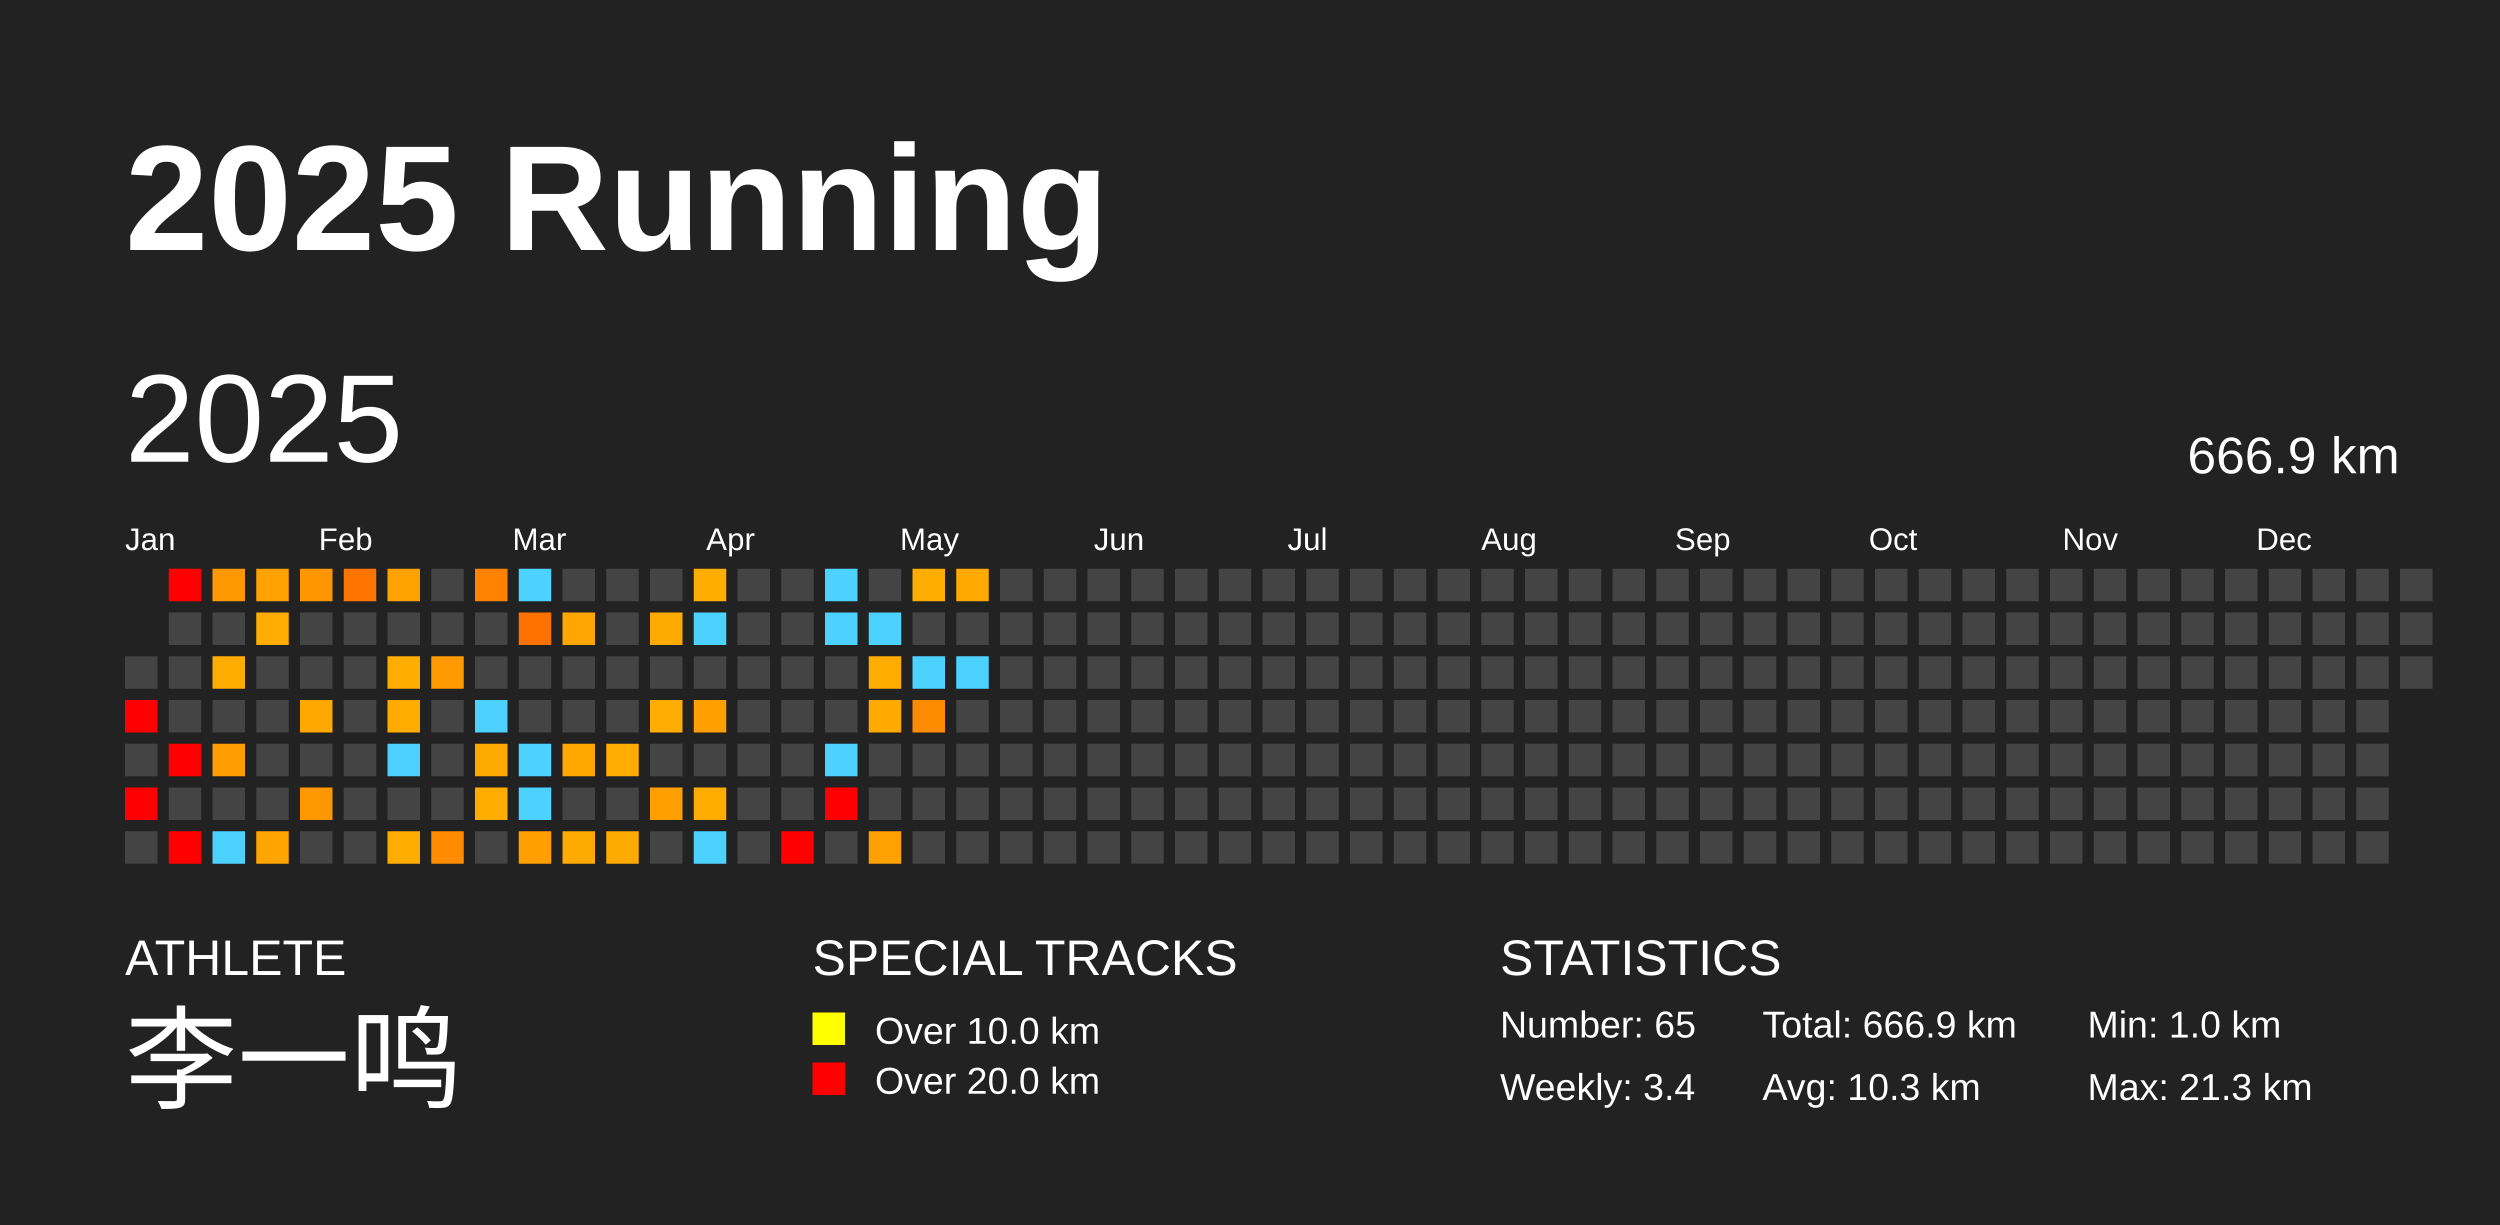
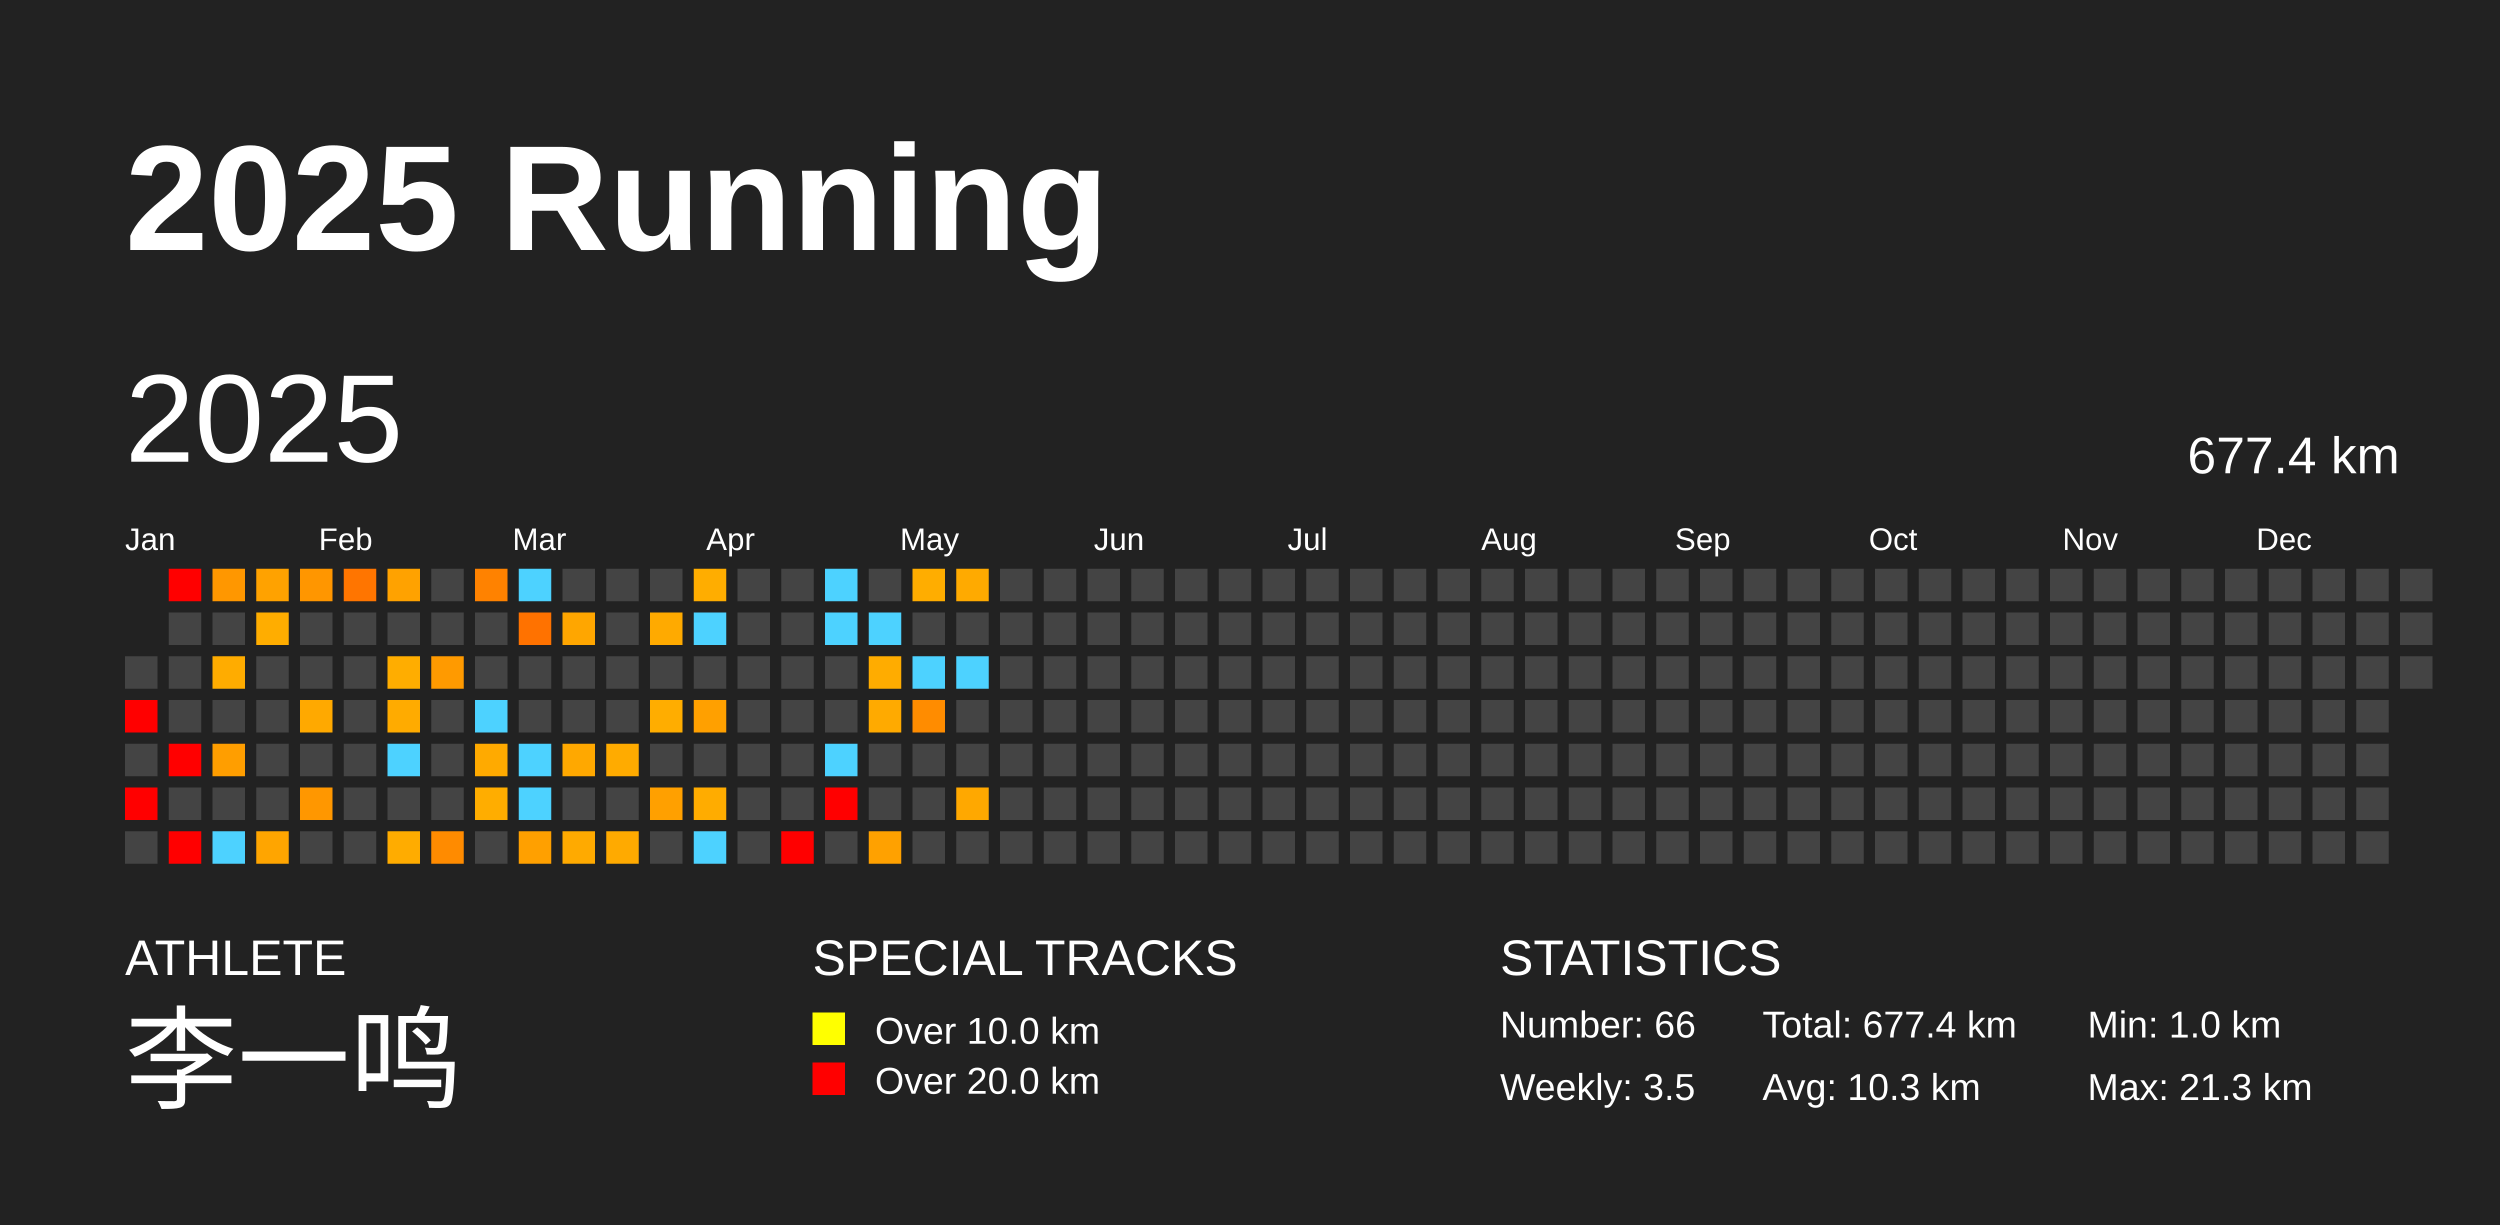
<svg xmlns="http://www.w3.org/2000/svg" baseProfile="full" height="98mm" version="1.1" viewBox="0,0,200,98" width="200mm">
  <defs />
  <rect fill="#222222" height="98" width="200" x="0" y="0" />
  <text fill="#FFFFFF" style="font-size:12px; font-family:Arial; font-weight:bold;" x="10" y="20">2025 Running</text>
  <text fill="#FFFFFF" style="font-size:4px; font-family:Arial" x="10" y="78">ATHLETE</text>
  <text fill="#FFFFFF" style="font-size:9px; font-family:Arial" x="10" y="88">李一鸣</text>
  <text fill="#FFFFFF" style="font-size:4px; font-family:Arial" x="65" y="78">SPECIAL TRACKS</text>
  <rect fill="yellow" height="2.6" width="2.6" x="65" y="81" />
  <text fill="#FFFFFF" style="font-size:3px; font-family:Arial" x="70" y="83.5">Over 10.0 km</text>
  <rect fill="red" height="2.6" width="2.6" x="65" y="85" />
  <text fill="#FFFFFF" style="font-size:3px; font-family:Arial" x="70" y="87.5">Over 20.0 km</text>
  <text fill="#FFFFFF" style="font-size:4px; font-family:Arial" x="120" y="78">STATISTICS</text>
-   <text fill="#FFFFFF" style="font-size:3px; font-family:Arial" x="120" y="83">Number: 65</text>
-   <text fill="#FFFFFF" style="font-size:3px; font-family:Arial" x="120" y="88">Weekly: 3.4</text>
-   <text fill="#FFFFFF" style="font-size:3px; font-family:Arial" x="141" y="83">Total: 666.9 km</text>
+   <text fill="#FFFFFF" style="font-size:3px; font-family:Arial" x="120" y="83">Number: 66</text>
+   <text fill="#FFFFFF" style="font-size:3px; font-family:Arial" x="120" y="88">Weekly: 3.5</text>
+   <text fill="#FFFFFF" style="font-size:3px; font-family:Arial" x="141" y="83">Total: 677.4 km</text>
  <text fill="#FFFFFF" style="font-size:3px; font-family:Arial" x="141" y="88">Avg: 10.3 km</text>
  <text fill="#FFFFFF" style="font-size:3px; font-family:Arial" x="167" y="83">Min: 1.0 km</text>
  <text fill="#FFFFFF" style="font-size:3px; font-family:Arial" x="167" y="88">Max: 21.3 km</text>
  <text dominant-baseline="hanging" fill="#FFFFFF" style="font-size:10.0px; font-family:Arial;" x="10" y="30">2025</text>
-   <text dominant-baseline="hanging" fill="#FFFFFF" style="font-size:4.125px; font-family:Arial;" x="175" y="35">666.9 km</text>
+   <text dominant-baseline="hanging" fill="#FFFFFF" style="font-size:4.125px; font-family:Arial;" x="175" y="35">677.4 km</text>
  <text fill="#FFFFFF" style="font-size:2.5px; font-family:Arial" x="10.0" y="44">Jan</text>
  <text fill="#FFFFFF" style="font-size:2.5px; font-family:Arial" x="25.5" y="44">Feb</text>
  <text fill="#FFFFFF" style="font-size:2.5px; font-family:Arial" x="41.0" y="44">Mar</text>
  <text fill="#FFFFFF" style="font-size:2.5px; font-family:Arial" x="56.5" y="44">Apr</text>
  <text fill="#FFFFFF" style="font-size:2.5px; font-family:Arial" x="72.0" y="44">May</text>
  <text fill="#FFFFFF" style="font-size:2.5px; font-family:Arial" x="87.5" y="44">Jun</text>
  <text fill="#FFFFFF" style="font-size:2.5px; font-family:Arial" x="103.0" y="44">Jul</text>
  <text fill="#FFFFFF" style="font-size:2.5px; font-family:Arial" x="118.5" y="44">Aug</text>
  <text fill="#FFFFFF" style="font-size:2.5px; font-family:Arial" x="134.0" y="44">Sep</text>
  <text fill="#FFFFFF" style="font-size:2.5px; font-family:Arial" x="149.5" y="44">Oct</text>
  <text fill="#FFFFFF" style="font-size:2.5px; font-family:Arial" x="165.0" y="44">Nov</text>
  <text fill="#FFFFFF" style="font-size:2.5px; font-family:Arial" x="180.5" y="44">Dec</text>
  <rect fill="#444444" height="2.6" width="2.6" x="10.0" y="52.5" />
  <rect fill="red" height="2.6" width="2.6" x="10.0" y="56.0" />
  <rect fill="#444444" height="2.6" width="2.6" x="10.0" y="59.5" />
  <rect fill="red" height="2.6" width="2.6" x="10.0" y="63.0" />
  <rect fill="#444444" height="2.6" width="2.6" x="10.0" y="66.5" />
  <rect fill="red" height="2.6" width="2.6" x="13.5" y="45.5" />
  <rect fill="#444444" height="2.6" width="2.6" x="13.5" y="49.0" />
  <rect fill="#444444" height="2.6" width="2.6" x="13.5" y="52.5" />
  <rect fill="#444444" height="2.6" width="2.6" x="13.5" y="56.0" />
  <rect fill="red" height="2.6" width="2.6" x="13.5" y="59.5" />
  <rect fill="#444444" height="2.6" width="2.6" x="13.5" y="63.0" />
  <rect fill="red" height="2.6" width="2.6" x="13.5" y="66.5" />
  <rect fill="#ff9700" height="2.6" width="2.6" x="17.0" y="45.5" />
  <rect fill="#444444" height="2.6" width="2.6" x="17.0" y="49.0" />
  <rect fill="#ffac00" height="2.6" width="2.6" x="17.0" y="52.5" />
  <rect fill="#444444" height="2.6" width="2.6" x="17.0" y="56.0" />
  <rect fill="#ff9e00" height="2.6" width="2.6" x="17.0" y="59.5" />
  <rect fill="#444444" height="2.6" width="2.6" x="17.0" y="63.0" />
  <rect fill="#4dd2ff" height="2.6" width="2.6" x="17.0" y="66.5" />
  <rect fill="#ffa200" height="2.6" width="2.6" x="20.5" y="45.5" />
  <rect fill="#ffad00" height="2.6" width="2.6" x="20.5" y="49.0" />
  <rect fill="#444444" height="2.6" width="2.6" x="20.5" y="52.5" />
  <rect fill="#444444" height="2.6" width="2.6" x="20.5" y="56.0" />
  <rect fill="#444444" height="2.6" width="2.6" x="20.5" y="59.5" />
  <rect fill="#444444" height="2.6" width="2.6" x="20.5" y="63.0" />
  <rect fill="#ffa500" height="2.6" width="2.6" x="20.5" y="66.5" />
  <rect fill="#ff9600" height="2.6" width="2.6" x="24.0" y="45.5" />
  <rect fill="#444444" height="2.6" width="2.6" x="24.0" y="49.0" />
  <rect fill="#444444" height="2.6" width="2.6" x="24.0" y="52.5" />
  <rect fill="#ffa900" height="2.6" width="2.6" x="24.0" y="56.0" />
  <rect fill="#444444" height="2.6" width="2.6" x="24.0" y="59.5" />
  <rect fill="#ff9700" height="2.6" width="2.6" x="24.0" y="63.0" />
  <rect fill="#444444" height="2.6" width="2.6" x="24.0" y="66.5" />
  <rect fill="#ff7500" height="2.6" width="2.6" x="27.5" y="45.5" />
  <rect fill="#444444" height="2.6" width="2.6" x="27.5" y="49.0" />
  <rect fill="#444444" height="2.6" width="2.6" x="27.5" y="52.5" />
  <rect fill="#444444" height="2.6" width="2.6" x="27.5" y="56.0" />
  <rect fill="#444444" height="2.6" width="2.6" x="27.5" y="59.5" />
  <rect fill="#444444" height="2.6" width="2.6" x="27.5" y="63.0" />
  <rect fill="#444444" height="2.6" width="2.6" x="27.5" y="66.5" />
  <rect fill="#ffa200" height="2.6" width="2.6" x="31.0" y="45.5" />
  <rect fill="#444444" height="2.6" width="2.6" x="31.0" y="49.0" />
  <rect fill="#ffad00" height="2.6" width="2.6" x="31.0" y="52.5" />
  <rect fill="#ffab00" height="2.6" width="2.6" x="31.0" y="56.0" />
  <rect fill="#4dd2ff" height="2.6" width="2.6" x="31.0" y="59.5" />
  <rect fill="#444444" height="2.6" width="2.6" x="31.0" y="63.0" />
  <rect fill="#ffac00" height="2.6" width="2.6" x="31.0" y="66.5" />
  <rect fill="#444444" height="2.6" width="2.6" x="34.5" y="45.5" />
  <rect fill="#444444" height="2.6" width="2.6" x="34.5" y="49.0" />
  <rect fill="#ff9a00" height="2.6" width="2.6" x="34.5" y="52.5" />
  <rect fill="#444444" height="2.6" width="2.6" x="34.5" y="56.0" />
  <rect fill="#444444" height="2.6" width="2.6" x="34.5" y="59.5" />
  <rect fill="#444444" height="2.6" width="2.6" x="34.5" y="63.0" />
  <rect fill="#ff8b00" height="2.6" width="2.6" x="34.5" y="66.5" />
  <rect fill="#ff8200" height="2.6" width="2.6" x="38.0" y="45.5" />
  <rect fill="#444444" height="2.6" width="2.6" x="38.0" y="49.0" />
  <rect fill="#444444" height="2.6" width="2.6" x="38.0" y="52.5" />
  <rect fill="#4dd2ff" height="2.6" width="2.6" x="38.0" y="56.0" />
  <rect fill="#ffaa00" height="2.6" width="2.6" x="38.0" y="59.5" />
  <rect fill="#ffad00" height="2.6" width="2.6" x="38.0" y="63.0" />
  <rect fill="#444444" height="2.6" width="2.6" x="38.0" y="66.5" />
  <rect fill="#4dd2ff" height="2.6" width="2.6" x="41.5" y="45.5" />
  <rect fill="#ff7200" height="2.6" width="2.6" x="41.5" y="49.0" />
  <rect fill="#444444" height="2.6" width="2.6" x="41.5" y="52.5" />
  <rect fill="#444444" height="2.6" width="2.6" x="41.5" y="56.0" />
  <rect fill="#4dd2ff" height="2.6" width="2.6" x="41.5" y="59.5" />
  <rect fill="#4dd2ff" height="2.6" width="2.6" x="41.5" y="63.0" />
  <rect fill="#ffa000" height="2.6" width="2.6" x="41.5" y="66.5" />
  <rect fill="#444444" height="2.6" width="2.6" x="45.0" y="45.5" />
  <rect fill="#ffa600" height="2.6" width="2.6" x="45.0" y="49.0" />
  <rect fill="#444444" height="2.6" width="2.6" x="45.0" y="52.5" />
  <rect fill="#444444" height="2.6" width="2.6" x="45.0" y="56.0" />
  <rect fill="#ffa800" height="2.6" width="2.6" x="45.0" y="59.5" />
  <rect fill="#444444" height="2.6" width="2.6" x="45.0" y="63.0" />
  <rect fill="#ffaa00" height="2.6" width="2.6" x="45.0" y="66.5" />
  <rect fill="#444444" height="2.6" width="2.6" x="48.5" y="45.5" />
  <rect fill="#444444" height="2.6" width="2.6" x="48.5" y="49.0" />
  <rect fill="#444444" height="2.6" width="2.6" x="48.5" y="52.5" />
  <rect fill="#444444" height="2.6" width="2.6" x="48.5" y="56.0" />
  <rect fill="#ffab00" height="2.6" width="2.6" x="48.5" y="59.5" />
  <rect fill="#444444" height="2.6" width="2.6" x="48.5" y="63.0" />
  <rect fill="#ffaa00" height="2.6" width="2.6" x="48.5" y="66.5" />
  <rect fill="#444444" height="2.6" width="2.6" x="52.0" y="45.5" />
  <rect fill="#ffaa00" height="2.6" width="2.6" x="52.0" y="49.0" />
  <rect fill="#444444" height="2.6" width="2.6" x="52.0" y="52.5" />
  <rect fill="#ffad00" height="2.6" width="2.6" x="52.0" y="56.0" />
  <rect fill="#444444" height="2.6" width="2.6" x="52.0" y="59.5" />
  <rect fill="#ffa000" height="2.6" width="2.6" x="52.0" y="63.0" />
  <rect fill="#444444" height="2.6" width="2.6" x="52.0" y="66.5" />
  <rect fill="#ffad00" height="2.6" width="2.6" x="55.5" y="45.5" />
  <rect fill="#4dd2ff" height="2.6" width="2.6" x="55.5" y="49.0" />
  <rect fill="#444444" height="2.6" width="2.6" x="55.5" y="52.5" />
  <rect fill="#ffa000" height="2.6" width="2.6" x="55.5" y="56.0" />
  <rect fill="#444444" height="2.6" width="2.6" x="55.5" y="59.5" />
  <rect fill="#ffac00" height="2.6" width="2.6" x="55.5" y="63.0" />
  <rect fill="#4dd2ff" height="2.6" width="2.6" x="55.5" y="66.5" />
  <rect fill="#444444" height="2.6" width="2.6" x="59.0" y="45.5" />
  <rect fill="#444444" height="2.6" width="2.6" x="59.0" y="49.0" />
  <rect fill="#444444" height="2.6" width="2.6" x="59.0" y="52.5" />
  <rect fill="#444444" height="2.6" width="2.6" x="59.0" y="56.0" />
  <rect fill="#444444" height="2.6" width="2.6" x="59.0" y="59.5" />
  <rect fill="#444444" height="2.6" width="2.6" x="59.0" y="63.0" />
  <rect fill="#444444" height="2.6" width="2.6" x="59.0" y="66.5" />
  <rect fill="#444444" height="2.6" width="2.6" x="62.5" y="45.5" />
  <rect fill="#444444" height="2.6" width="2.6" x="62.5" y="49.0" />
  <rect fill="#444444" height="2.6" width="2.6" x="62.5" y="52.5" />
  <rect fill="#444444" height="2.6" width="2.6" x="62.5" y="56.0" />
  <rect fill="#444444" height="2.6" width="2.6" x="62.5" y="59.5" />
  <rect fill="#444444" height="2.6" width="2.6" x="62.5" y="63.0" />
  <rect fill="red" height="2.6" width="2.6" x="62.5" y="66.5" />
  <rect fill="#4dd2ff" height="2.6" width="2.6" x="66.0" y="45.5" />
  <rect fill="#4dd2ff" height="2.6" width="2.6" x="66.0" y="49.0" />
  <rect fill="#444444" height="2.6" width="2.6" x="66.0" y="52.5" />
  <rect fill="#444444" height="2.6" width="2.6" x="66.0" y="56.0" />
  <rect fill="#4dd2ff" height="2.6" width="2.6" x="66.0" y="59.5" />
  <rect fill="red" height="2.6" width="2.6" x="66.0" y="63.0" />
  <rect fill="#444444" height="2.6" width="2.6" x="66.0" y="66.5" />
  <rect fill="#444444" height="2.6" width="2.6" x="69.5" y="45.5" />
  <rect fill="#4dd2ff" height="2.6" width="2.6" x="69.5" y="49.0" />
  <rect fill="#ffac00" height="2.6" width="2.6" x="69.5" y="52.5" />
  <rect fill="#ffaa00" height="2.6" width="2.6" x="69.5" y="56.0" />
  <rect fill="#444444" height="2.6" width="2.6" x="69.5" y="59.5" />
  <rect fill="#444444" height="2.6" width="2.6" x="69.5" y="63.0" />
  <rect fill="#ffa100" height="2.6" width="2.6" x="69.5" y="66.5" />
  <rect fill="#ffad00" height="2.6" width="2.6" x="73.0" y="45.5" />
  <rect fill="#444444" height="2.6" width="2.6" x="73.0" y="49.0" />
  <rect fill="#4dd2ff" height="2.6" width="2.6" x="73.0" y="52.5" />
  <rect fill="#ff8c00" height="2.6" width="2.6" x="73.0" y="56.0" />
  <rect fill="#444444" height="2.6" width="2.6" x="73.0" y="59.5" />
  <rect fill="#444444" height="2.6" width="2.6" x="73.0" y="63.0" />
  <rect fill="#444444" height="2.6" width="2.6" x="73.0" y="66.5" />
  <rect fill="#ffaa00" height="2.6" width="2.6" x="76.5" y="45.5" />
  <rect fill="#444444" height="2.6" width="2.6" x="76.5" y="49.0" />
  <rect fill="#4dd2ff" height="2.6" width="2.6" x="76.5" y="52.5" />
  <rect fill="#444444" height="2.6" width="2.6" x="76.5" y="56.0" />
  <rect fill="#444444" height="2.6" width="2.6" x="76.5" y="59.5" />
-   <rect fill="#444444" height="2.6" width="2.6" x="76.5" y="63.0" />
+   <rect fill="#ffa800" height="2.6" width="2.6" x="76.5" y="63.0" />
  <rect fill="#444444" height="2.6" width="2.6" x="76.5" y="66.5" />
  <rect fill="#444444" height="2.6" width="2.6" x="80.0" y="45.5" />
  <rect fill="#444444" height="2.6" width="2.6" x="80.0" y="49.0" />
  <rect fill="#444444" height="2.6" width="2.6" x="80.0" y="52.5" />
  <rect fill="#444444" height="2.6" width="2.6" x="80.0" y="56.0" />
  <rect fill="#444444" height="2.6" width="2.6" x="80.0" y="59.5" />
  <rect fill="#444444" height="2.6" width="2.6" x="80.0" y="63.0" />
  <rect fill="#444444" height="2.6" width="2.6" x="80.0" y="66.5" />
  <rect fill="#444444" height="2.6" width="2.6" x="83.5" y="45.5" />
  <rect fill="#444444" height="2.6" width="2.6" x="83.5" y="49.0" />
  <rect fill="#444444" height="2.6" width="2.6" x="83.5" y="52.5" />
  <rect fill="#444444" height="2.6" width="2.6" x="83.5" y="56.0" />
  <rect fill="#444444" height="2.6" width="2.6" x="83.5" y="59.5" />
  <rect fill="#444444" height="2.6" width="2.6" x="83.5" y="63.0" />
  <rect fill="#444444" height="2.6" width="2.6" x="83.5" y="66.5" />
  <rect fill="#444444" height="2.6" width="2.6" x="87.0" y="45.5" />
  <rect fill="#444444" height="2.6" width="2.6" x="87.0" y="49.0" />
  <rect fill="#444444" height="2.6" width="2.6" x="87.0" y="52.5" />
  <rect fill="#444444" height="2.6" width="2.6" x="87.0" y="56.0" />
  <rect fill="#444444" height="2.6" width="2.6" x="87.0" y="59.5" />
  <rect fill="#444444" height="2.6" width="2.6" x="87.0" y="63.0" />
  <rect fill="#444444" height="2.6" width="2.6" x="87.0" y="66.5" />
  <rect fill="#444444" height="2.6" width="2.6" x="90.5" y="45.5" />
  <rect fill="#444444" height="2.6" width="2.6" x="90.5" y="49.0" />
  <rect fill="#444444" height="2.6" width="2.6" x="90.5" y="52.5" />
  <rect fill="#444444" height="2.6" width="2.6" x="90.5" y="56.0" />
  <rect fill="#444444" height="2.6" width="2.6" x="90.5" y="59.5" />
  <rect fill="#444444" height="2.6" width="2.6" x="90.5" y="63.0" />
  <rect fill="#444444" height="2.6" width="2.6" x="90.5" y="66.5" />
  <rect fill="#444444" height="2.6" width="2.6" x="94.0" y="45.5" />
  <rect fill="#444444" height="2.6" width="2.6" x="94.0" y="49.0" />
  <rect fill="#444444" height="2.6" width="2.6" x="94.0" y="52.5" />
  <rect fill="#444444" height="2.6" width="2.6" x="94.0" y="56.0" />
  <rect fill="#444444" height="2.6" width="2.6" x="94.0" y="59.5" />
  <rect fill="#444444" height="2.6" width="2.6" x="94.0" y="63.0" />
  <rect fill="#444444" height="2.6" width="2.6" x="94.0" y="66.5" />
  <rect fill="#444444" height="2.6" width="2.6" x="97.5" y="45.5" />
  <rect fill="#444444" height="2.6" width="2.6" x="97.5" y="49.0" />
  <rect fill="#444444" height="2.6" width="2.6" x="97.5" y="52.5" />
  <rect fill="#444444" height="2.6" width="2.6" x="97.5" y="56.0" />
  <rect fill="#444444" height="2.6" width="2.6" x="97.5" y="59.5" />
  <rect fill="#444444" height="2.6" width="2.6" x="97.5" y="63.0" />
  <rect fill="#444444" height="2.6" width="2.6" x="97.5" y="66.5" />
  <rect fill="#444444" height="2.6" width="2.6" x="101.0" y="45.5" />
  <rect fill="#444444" height="2.6" width="2.6" x="101.0" y="49.0" />
  <rect fill="#444444" height="2.6" width="2.6" x="101.0" y="52.5" />
  <rect fill="#444444" height="2.6" width="2.6" x="101.0" y="56.0" />
  <rect fill="#444444" height="2.6" width="2.6" x="101.0" y="59.5" />
  <rect fill="#444444" height="2.6" width="2.6" x="101.0" y="63.0" />
  <rect fill="#444444" height="2.6" width="2.6" x="101.0" y="66.5" />
  <rect fill="#444444" height="2.6" width="2.6" x="104.5" y="45.5" />
  <rect fill="#444444" height="2.6" width="2.6" x="104.5" y="49.0" />
  <rect fill="#444444" height="2.6" width="2.6" x="104.5" y="52.5" />
  <rect fill="#444444" height="2.6" width="2.6" x="104.5" y="56.0" />
  <rect fill="#444444" height="2.6" width="2.6" x="104.5" y="59.5" />
  <rect fill="#444444" height="2.6" width="2.6" x="104.5" y="63.0" />
  <rect fill="#444444" height="2.6" width="2.6" x="104.5" y="66.5" />
  <rect fill="#444444" height="2.6" width="2.6" x="108.0" y="45.5" />
  <rect fill="#444444" height="2.6" width="2.6" x="108.0" y="49.0" />
  <rect fill="#444444" height="2.6" width="2.6" x="108.0" y="52.5" />
  <rect fill="#444444" height="2.6" width="2.6" x="108.0" y="56.0" />
  <rect fill="#444444" height="2.6" width="2.6" x="108.0" y="59.5" />
  <rect fill="#444444" height="2.6" width="2.6" x="108.0" y="63.0" />
  <rect fill="#444444" height="2.6" width="2.6" x="108.0" y="66.5" />
  <rect fill="#444444" height="2.6" width="2.6" x="111.5" y="45.5" />
  <rect fill="#444444" height="2.6" width="2.6" x="111.5" y="49.0" />
  <rect fill="#444444" height="2.6" width="2.6" x="111.5" y="52.5" />
  <rect fill="#444444" height="2.6" width="2.6" x="111.5" y="56.0" />
  <rect fill="#444444" height="2.6" width="2.6" x="111.5" y="59.5" />
  <rect fill="#444444" height="2.6" width="2.6" x="111.5" y="63.0" />
  <rect fill="#444444" height="2.6" width="2.6" x="111.5" y="66.5" />
  <rect fill="#444444" height="2.6" width="2.6" x="115.0" y="45.5" />
  <rect fill="#444444" height="2.6" width="2.6" x="115.0" y="49.0" />
  <rect fill="#444444" height="2.6" width="2.6" x="115.0" y="52.5" />
  <rect fill="#444444" height="2.6" width="2.6" x="115.0" y="56.0" />
  <rect fill="#444444" height="2.6" width="2.6" x="115.0" y="59.5" />
  <rect fill="#444444" height="2.6" width="2.6" x="115.0" y="63.0" />
  <rect fill="#444444" height="2.6" width="2.6" x="115.0" y="66.5" />
  <rect fill="#444444" height="2.6" width="2.6" x="118.5" y="45.5" />
  <rect fill="#444444" height="2.6" width="2.6" x="118.5" y="49.0" />
  <rect fill="#444444" height="2.6" width="2.6" x="118.5" y="52.5" />
  <rect fill="#444444" height="2.6" width="2.6" x="118.5" y="56.0" />
  <rect fill="#444444" height="2.6" width="2.6" x="118.5" y="59.5" />
  <rect fill="#444444" height="2.6" width="2.6" x="118.5" y="63.0" />
  <rect fill="#444444" height="2.6" width="2.6" x="118.5" y="66.5" />
  <rect fill="#444444" height="2.6" width="2.6" x="122.0" y="45.5" />
  <rect fill="#444444" height="2.6" width="2.6" x="122.0" y="49.0" />
  <rect fill="#444444" height="2.6" width="2.6" x="122.0" y="52.5" />
  <rect fill="#444444" height="2.6" width="2.6" x="122.0" y="56.0" />
  <rect fill="#444444" height="2.6" width="2.6" x="122.0" y="59.5" />
  <rect fill="#444444" height="2.6" width="2.6" x="122.0" y="63.0" />
  <rect fill="#444444" height="2.6" width="2.6" x="122.0" y="66.5" />
  <rect fill="#444444" height="2.6" width="2.6" x="125.5" y="45.5" />
  <rect fill="#444444" height="2.6" width="2.6" x="125.5" y="49.0" />
  <rect fill="#444444" height="2.6" width="2.6" x="125.5" y="52.5" />
  <rect fill="#444444" height="2.6" width="2.6" x="125.5" y="56.0" />
  <rect fill="#444444" height="2.6" width="2.6" x="125.5" y="59.5" />
  <rect fill="#444444" height="2.6" width="2.6" x="125.5" y="63.0" />
  <rect fill="#444444" height="2.6" width="2.6" x="125.5" y="66.5" />
  <rect fill="#444444" height="2.6" width="2.6" x="129.0" y="45.5" />
  <rect fill="#444444" height="2.6" width="2.6" x="129.0" y="49.0" />
  <rect fill="#444444" height="2.6" width="2.6" x="129.0" y="52.5" />
  <rect fill="#444444" height="2.6" width="2.6" x="129.0" y="56.0" />
  <rect fill="#444444" height="2.6" width="2.6" x="129.0" y="59.5" />
  <rect fill="#444444" height="2.6" width="2.6" x="129.0" y="63.0" />
  <rect fill="#444444" height="2.6" width="2.6" x="129.0" y="66.5" />
  <rect fill="#444444" height="2.6" width="2.6" x="132.5" y="45.5" />
  <rect fill="#444444" height="2.6" width="2.6" x="132.5" y="49.0" />
  <rect fill="#444444" height="2.6" width="2.6" x="132.5" y="52.5" />
  <rect fill="#444444" height="2.6" width="2.6" x="132.5" y="56.0" />
  <rect fill="#444444" height="2.6" width="2.6" x="132.5" y="59.5" />
  <rect fill="#444444" height="2.6" width="2.6" x="132.5" y="63.0" />
  <rect fill="#444444" height="2.6" width="2.6" x="132.5" y="66.5" />
  <rect fill="#444444" height="2.6" width="2.6" x="136.0" y="45.5" />
  <rect fill="#444444" height="2.6" width="2.6" x="136.0" y="49.0" />
  <rect fill="#444444" height="2.6" width="2.6" x="136.0" y="52.5" />
  <rect fill="#444444" height="2.6" width="2.6" x="136.0" y="56.0" />
  <rect fill="#444444" height="2.6" width="2.6" x="136.0" y="59.5" />
  <rect fill="#444444" height="2.6" width="2.6" x="136.0" y="63.0" />
  <rect fill="#444444" height="2.6" width="2.6" x="136.0" y="66.5" />
  <rect fill="#444444" height="2.6" width="2.6" x="139.5" y="45.5" />
  <rect fill="#444444" height="2.6" width="2.6" x="139.5" y="49.0" />
  <rect fill="#444444" height="2.6" width="2.6" x="139.5" y="52.5" />
  <rect fill="#444444" height="2.6" width="2.6" x="139.5" y="56.0" />
  <rect fill="#444444" height="2.6" width="2.6" x="139.5" y="59.5" />
  <rect fill="#444444" height="2.6" width="2.6" x="139.5" y="63.0" />
  <rect fill="#444444" height="2.6" width="2.6" x="139.5" y="66.5" />
  <rect fill="#444444" height="2.6" width="2.6" x="143.0" y="45.5" />
  <rect fill="#444444" height="2.6" width="2.6" x="143.0" y="49.0" />
  <rect fill="#444444" height="2.6" width="2.6" x="143.0" y="52.5" />
  <rect fill="#444444" height="2.6" width="2.6" x="143.0" y="56.0" />
  <rect fill="#444444" height="2.6" width="2.6" x="143.0" y="59.5" />
  <rect fill="#444444" height="2.6" width="2.6" x="143.0" y="63.0" />
  <rect fill="#444444" height="2.6" width="2.6" x="143.0" y="66.5" />
  <rect fill="#444444" height="2.6" width="2.6" x="146.5" y="45.5" />
  <rect fill="#444444" height="2.6" width="2.6" x="146.5" y="49.0" />
  <rect fill="#444444" height="2.6" width="2.6" x="146.5" y="52.5" />
  <rect fill="#444444" height="2.6" width="2.6" x="146.5" y="56.0" />
  <rect fill="#444444" height="2.6" width="2.6" x="146.5" y="59.5" />
  <rect fill="#444444" height="2.6" width="2.6" x="146.5" y="63.0" />
  <rect fill="#444444" height="2.6" width="2.6" x="146.5" y="66.5" />
  <rect fill="#444444" height="2.6" width="2.6" x="150.0" y="45.5" />
  <rect fill="#444444" height="2.6" width="2.6" x="150.0" y="49.0" />
  <rect fill="#444444" height="2.6" width="2.6" x="150.0" y="52.5" />
  <rect fill="#444444" height="2.6" width="2.6" x="150.0" y="56.0" />
  <rect fill="#444444" height="2.6" width="2.6" x="150.0" y="59.5" />
  <rect fill="#444444" height="2.6" width="2.6" x="150.0" y="63.0" />
  <rect fill="#444444" height="2.6" width="2.6" x="150.0" y="66.5" />
  <rect fill="#444444" height="2.6" width="2.6" x="153.5" y="45.5" />
  <rect fill="#444444" height="2.6" width="2.6" x="153.5" y="49.0" />
  <rect fill="#444444" height="2.6" width="2.6" x="153.5" y="52.5" />
  <rect fill="#444444" height="2.6" width="2.6" x="153.5" y="56.0" />
  <rect fill="#444444" height="2.6" width="2.6" x="153.5" y="59.5" />
  <rect fill="#444444" height="2.6" width="2.6" x="153.5" y="63.0" />
  <rect fill="#444444" height="2.6" width="2.6" x="153.5" y="66.5" />
  <rect fill="#444444" height="2.6" width="2.6" x="157.0" y="45.5" />
  <rect fill="#444444" height="2.6" width="2.6" x="157.0" y="49.0" />
  <rect fill="#444444" height="2.6" width="2.6" x="157.0" y="52.5" />
  <rect fill="#444444" height="2.6" width="2.6" x="157.0" y="56.0" />
  <rect fill="#444444" height="2.6" width="2.6" x="157.0" y="59.5" />
  <rect fill="#444444" height="2.6" width="2.6" x="157.0" y="63.0" />
  <rect fill="#444444" height="2.6" width="2.6" x="157.0" y="66.5" />
  <rect fill="#444444" height="2.6" width="2.6" x="160.5" y="45.5" />
  <rect fill="#444444" height="2.6" width="2.6" x="160.5" y="49.0" />
  <rect fill="#444444" height="2.6" width="2.6" x="160.5" y="52.5" />
  <rect fill="#444444" height="2.6" width="2.6" x="160.5" y="56.0" />
  <rect fill="#444444" height="2.6" width="2.6" x="160.5" y="59.5" />
  <rect fill="#444444" height="2.6" width="2.6" x="160.5" y="63.0" />
  <rect fill="#444444" height="2.6" width="2.6" x="160.5" y="66.5" />
  <rect fill="#444444" height="2.6" width="2.6" x="164.0" y="45.5" />
  <rect fill="#444444" height="2.6" width="2.6" x="164.0" y="49.0" />
  <rect fill="#444444" height="2.6" width="2.6" x="164.0" y="52.5" />
  <rect fill="#444444" height="2.6" width="2.6" x="164.0" y="56.0" />
  <rect fill="#444444" height="2.6" width="2.6" x="164.0" y="59.5" />
  <rect fill="#444444" height="2.6" width="2.6" x="164.0" y="63.0" />
  <rect fill="#444444" height="2.6" width="2.6" x="164.0" y="66.5" />
  <rect fill="#444444" height="2.6" width="2.6" x="167.5" y="45.5" />
  <rect fill="#444444" height="2.6" width="2.6" x="167.5" y="49.0" />
  <rect fill="#444444" height="2.6" width="2.6" x="167.5" y="52.5" />
  <rect fill="#444444" height="2.6" width="2.6" x="167.5" y="56.0" />
  <rect fill="#444444" height="2.6" width="2.6" x="167.5" y="59.5" />
  <rect fill="#444444" height="2.6" width="2.6" x="167.5" y="63.0" />
  <rect fill="#444444" height="2.6" width="2.6" x="167.5" y="66.5" />
  <rect fill="#444444" height="2.6" width="2.6" x="171.0" y="45.5" />
  <rect fill="#444444" height="2.6" width="2.6" x="171.0" y="49.0" />
  <rect fill="#444444" height="2.6" width="2.6" x="171.0" y="52.5" />
  <rect fill="#444444" height="2.6" width="2.6" x="171.0" y="56.0" />
  <rect fill="#444444" height="2.6" width="2.6" x="171.0" y="59.5" />
  <rect fill="#444444" height="2.6" width="2.6" x="171.0" y="63.0" />
  <rect fill="#444444" height="2.6" width="2.6" x="171.0" y="66.5" />
  <rect fill="#444444" height="2.6" width="2.6" x="174.5" y="45.5" />
  <rect fill="#444444" height="2.6" width="2.6" x="174.5" y="49.0" />
  <rect fill="#444444" height="2.6" width="2.6" x="174.5" y="52.5" />
  <rect fill="#444444" height="2.6" width="2.6" x="174.5" y="56.0" />
  <rect fill="#444444" height="2.6" width="2.6" x="174.5" y="59.5" />
  <rect fill="#444444" height="2.6" width="2.6" x="174.5" y="63.0" />
  <rect fill="#444444" height="2.6" width="2.6" x="174.5" y="66.5" />
  <rect fill="#444444" height="2.6" width="2.6" x="178.0" y="45.5" />
  <rect fill="#444444" height="2.6" width="2.6" x="178.0" y="49.0" />
  <rect fill="#444444" height="2.6" width="2.6" x="178.0" y="52.5" />
  <rect fill="#444444" height="2.6" width="2.6" x="178.0" y="56.0" />
  <rect fill="#444444" height="2.6" width="2.6" x="178.0" y="59.5" />
  <rect fill="#444444" height="2.6" width="2.6" x="178.0" y="63.0" />
  <rect fill="#444444" height="2.6" width="2.6" x="178.0" y="66.5" />
  <rect fill="#444444" height="2.6" width="2.6" x="181.5" y="45.5" />
  <rect fill="#444444" height="2.6" width="2.6" x="181.5" y="49.0" />
  <rect fill="#444444" height="2.6" width="2.6" x="181.5" y="52.5" />
  <rect fill="#444444" height="2.6" width="2.6" x="181.5" y="56.0" />
  <rect fill="#444444" height="2.6" width="2.6" x="181.5" y="59.5" />
  <rect fill="#444444" height="2.6" width="2.6" x="181.5" y="63.0" />
  <rect fill="#444444" height="2.6" width="2.6" x="181.5" y="66.5" />
  <rect fill="#444444" height="2.6" width="2.6" x="185.0" y="45.5" />
  <rect fill="#444444" height="2.6" width="2.6" x="185.0" y="49.0" />
  <rect fill="#444444" height="2.6" width="2.6" x="185.0" y="52.5" />
  <rect fill="#444444" height="2.6" width="2.6" x="185.0" y="56.0" />
  <rect fill="#444444" height="2.6" width="2.6" x="185.0" y="59.5" />
  <rect fill="#444444" height="2.6" width="2.6" x="185.0" y="63.0" />
  <rect fill="#444444" height="2.6" width="2.6" x="185.0" y="66.5" />
  <rect fill="#444444" height="2.6" width="2.6" x="188.5" y="45.5" />
  <rect fill="#444444" height="2.6" width="2.6" x="188.5" y="49.0" />
  <rect fill="#444444" height="2.6" width="2.6" x="188.5" y="52.5" />
  <rect fill="#444444" height="2.6" width="2.6" x="188.5" y="56.0" />
  <rect fill="#444444" height="2.6" width="2.6" x="188.5" y="59.5" />
  <rect fill="#444444" height="2.6" width="2.6" x="188.5" y="63.0" />
  <rect fill="#444444" height="2.6" width="2.6" x="188.5" y="66.5" />
  <rect fill="#444444" height="2.6" width="2.6" x="192.0" y="45.5" />
  <rect fill="#444444" height="2.6" width="2.6" x="192.0" y="49.0" />
  <rect fill="#444444" height="2.6" width="2.6" x="192.0" y="52.5" />
</svg>
